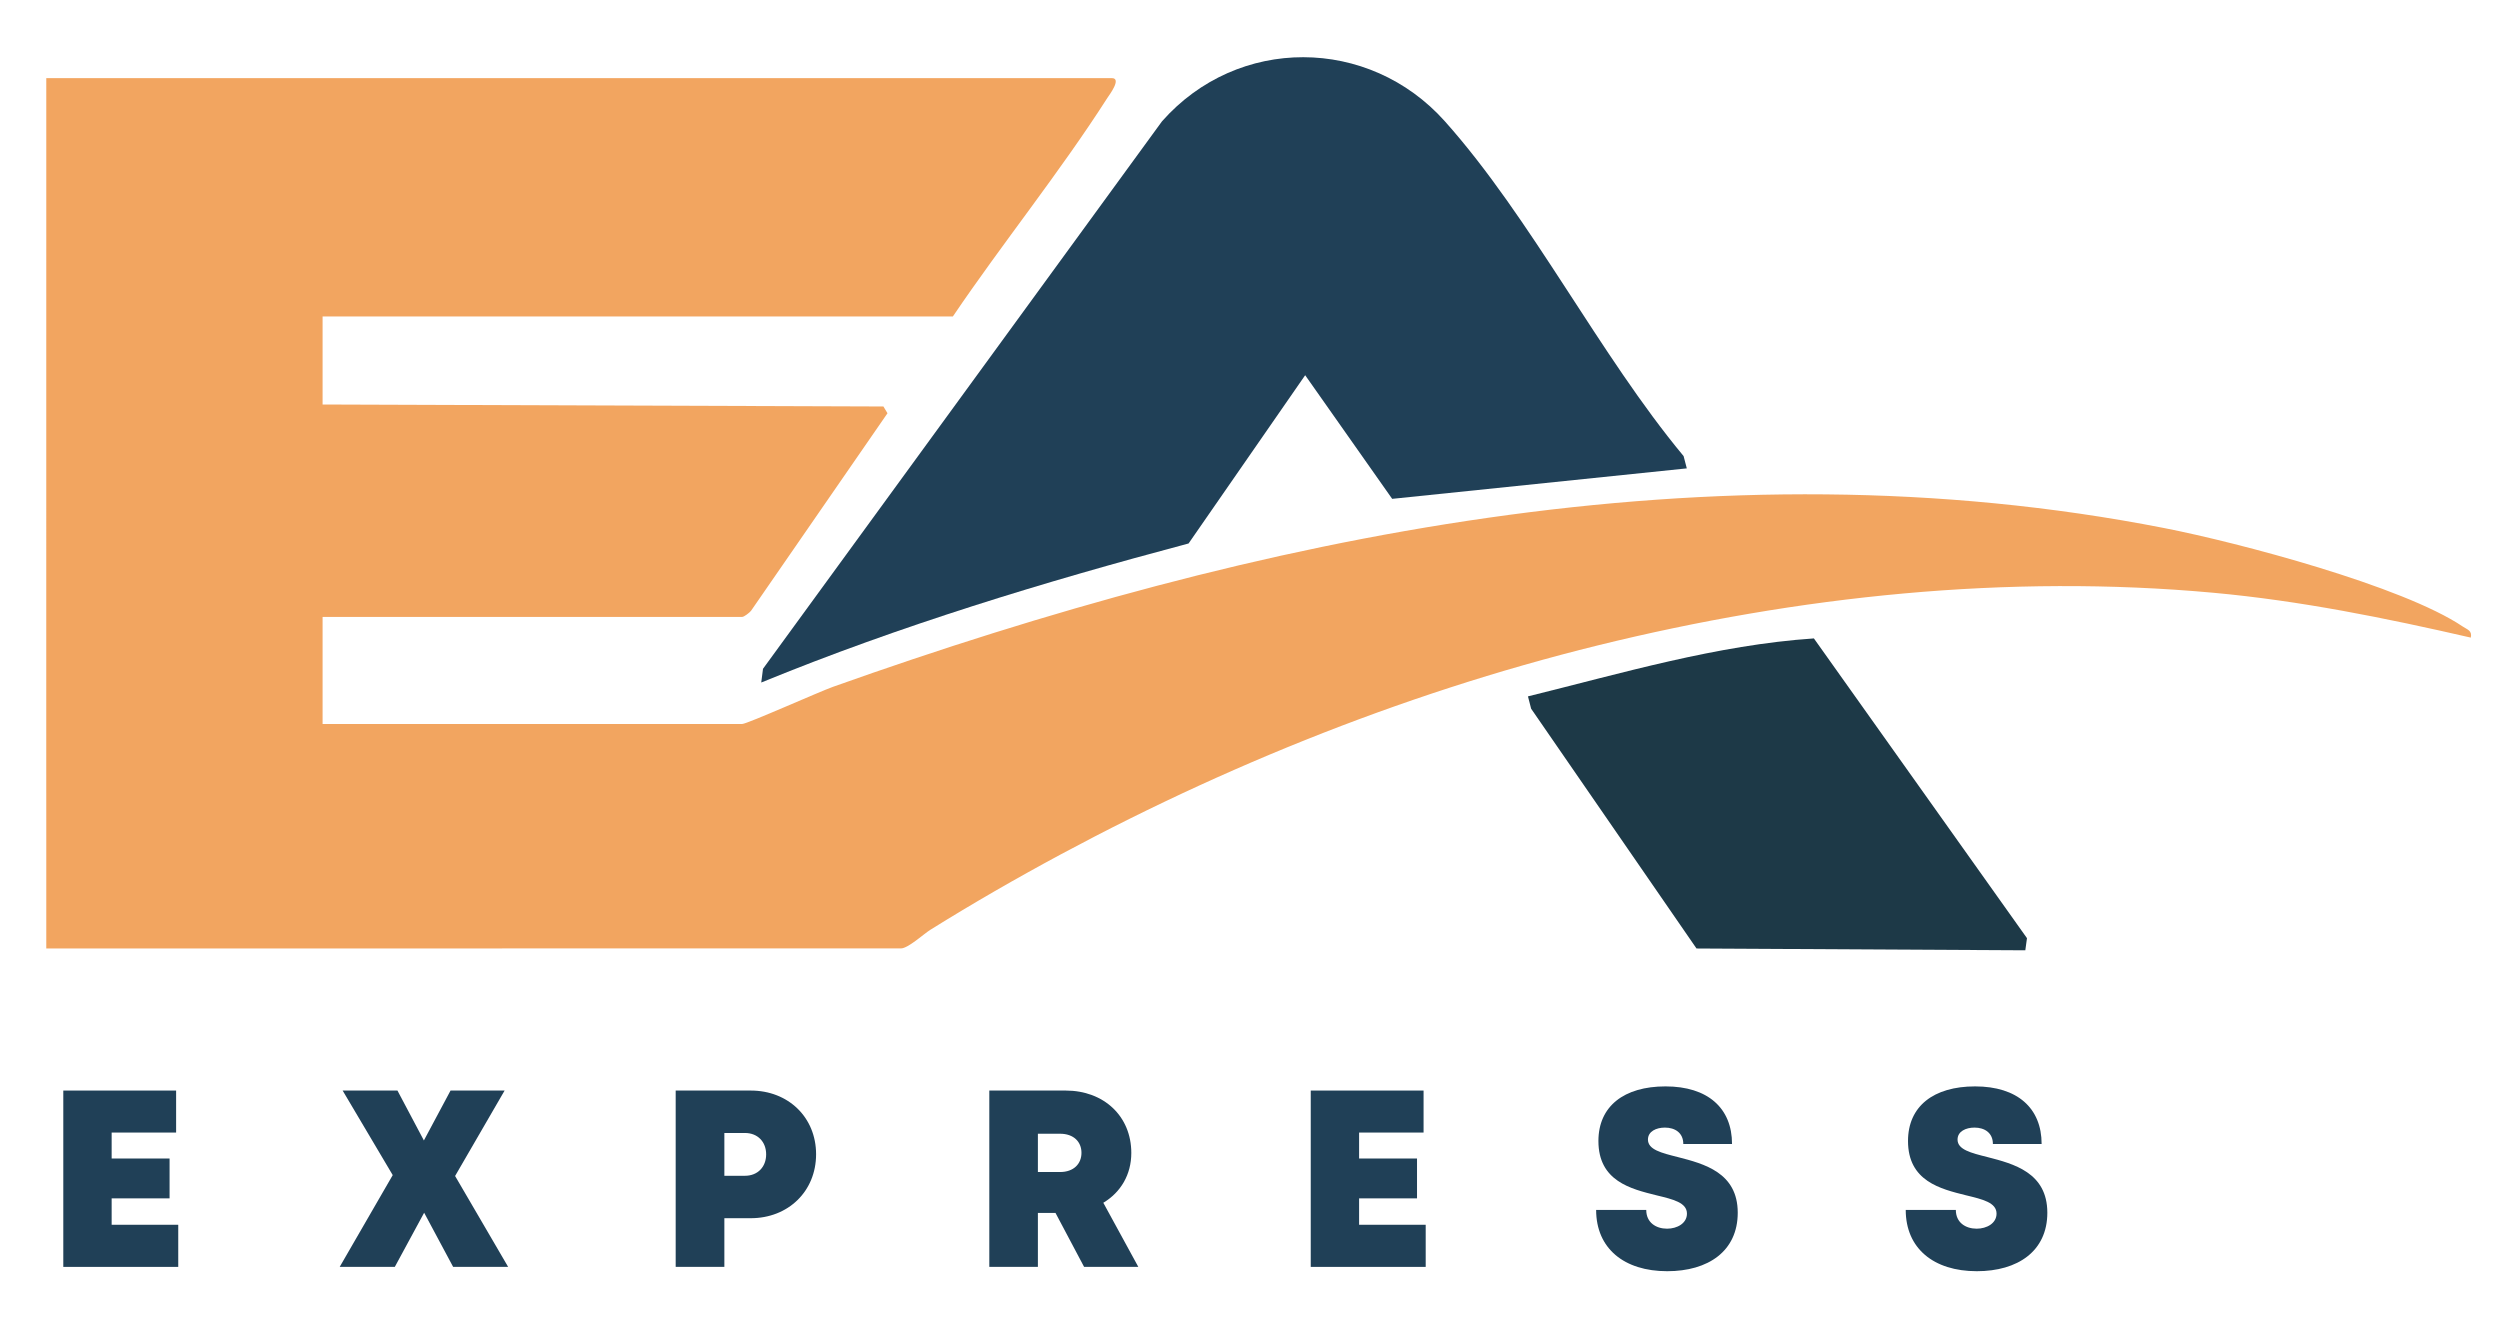
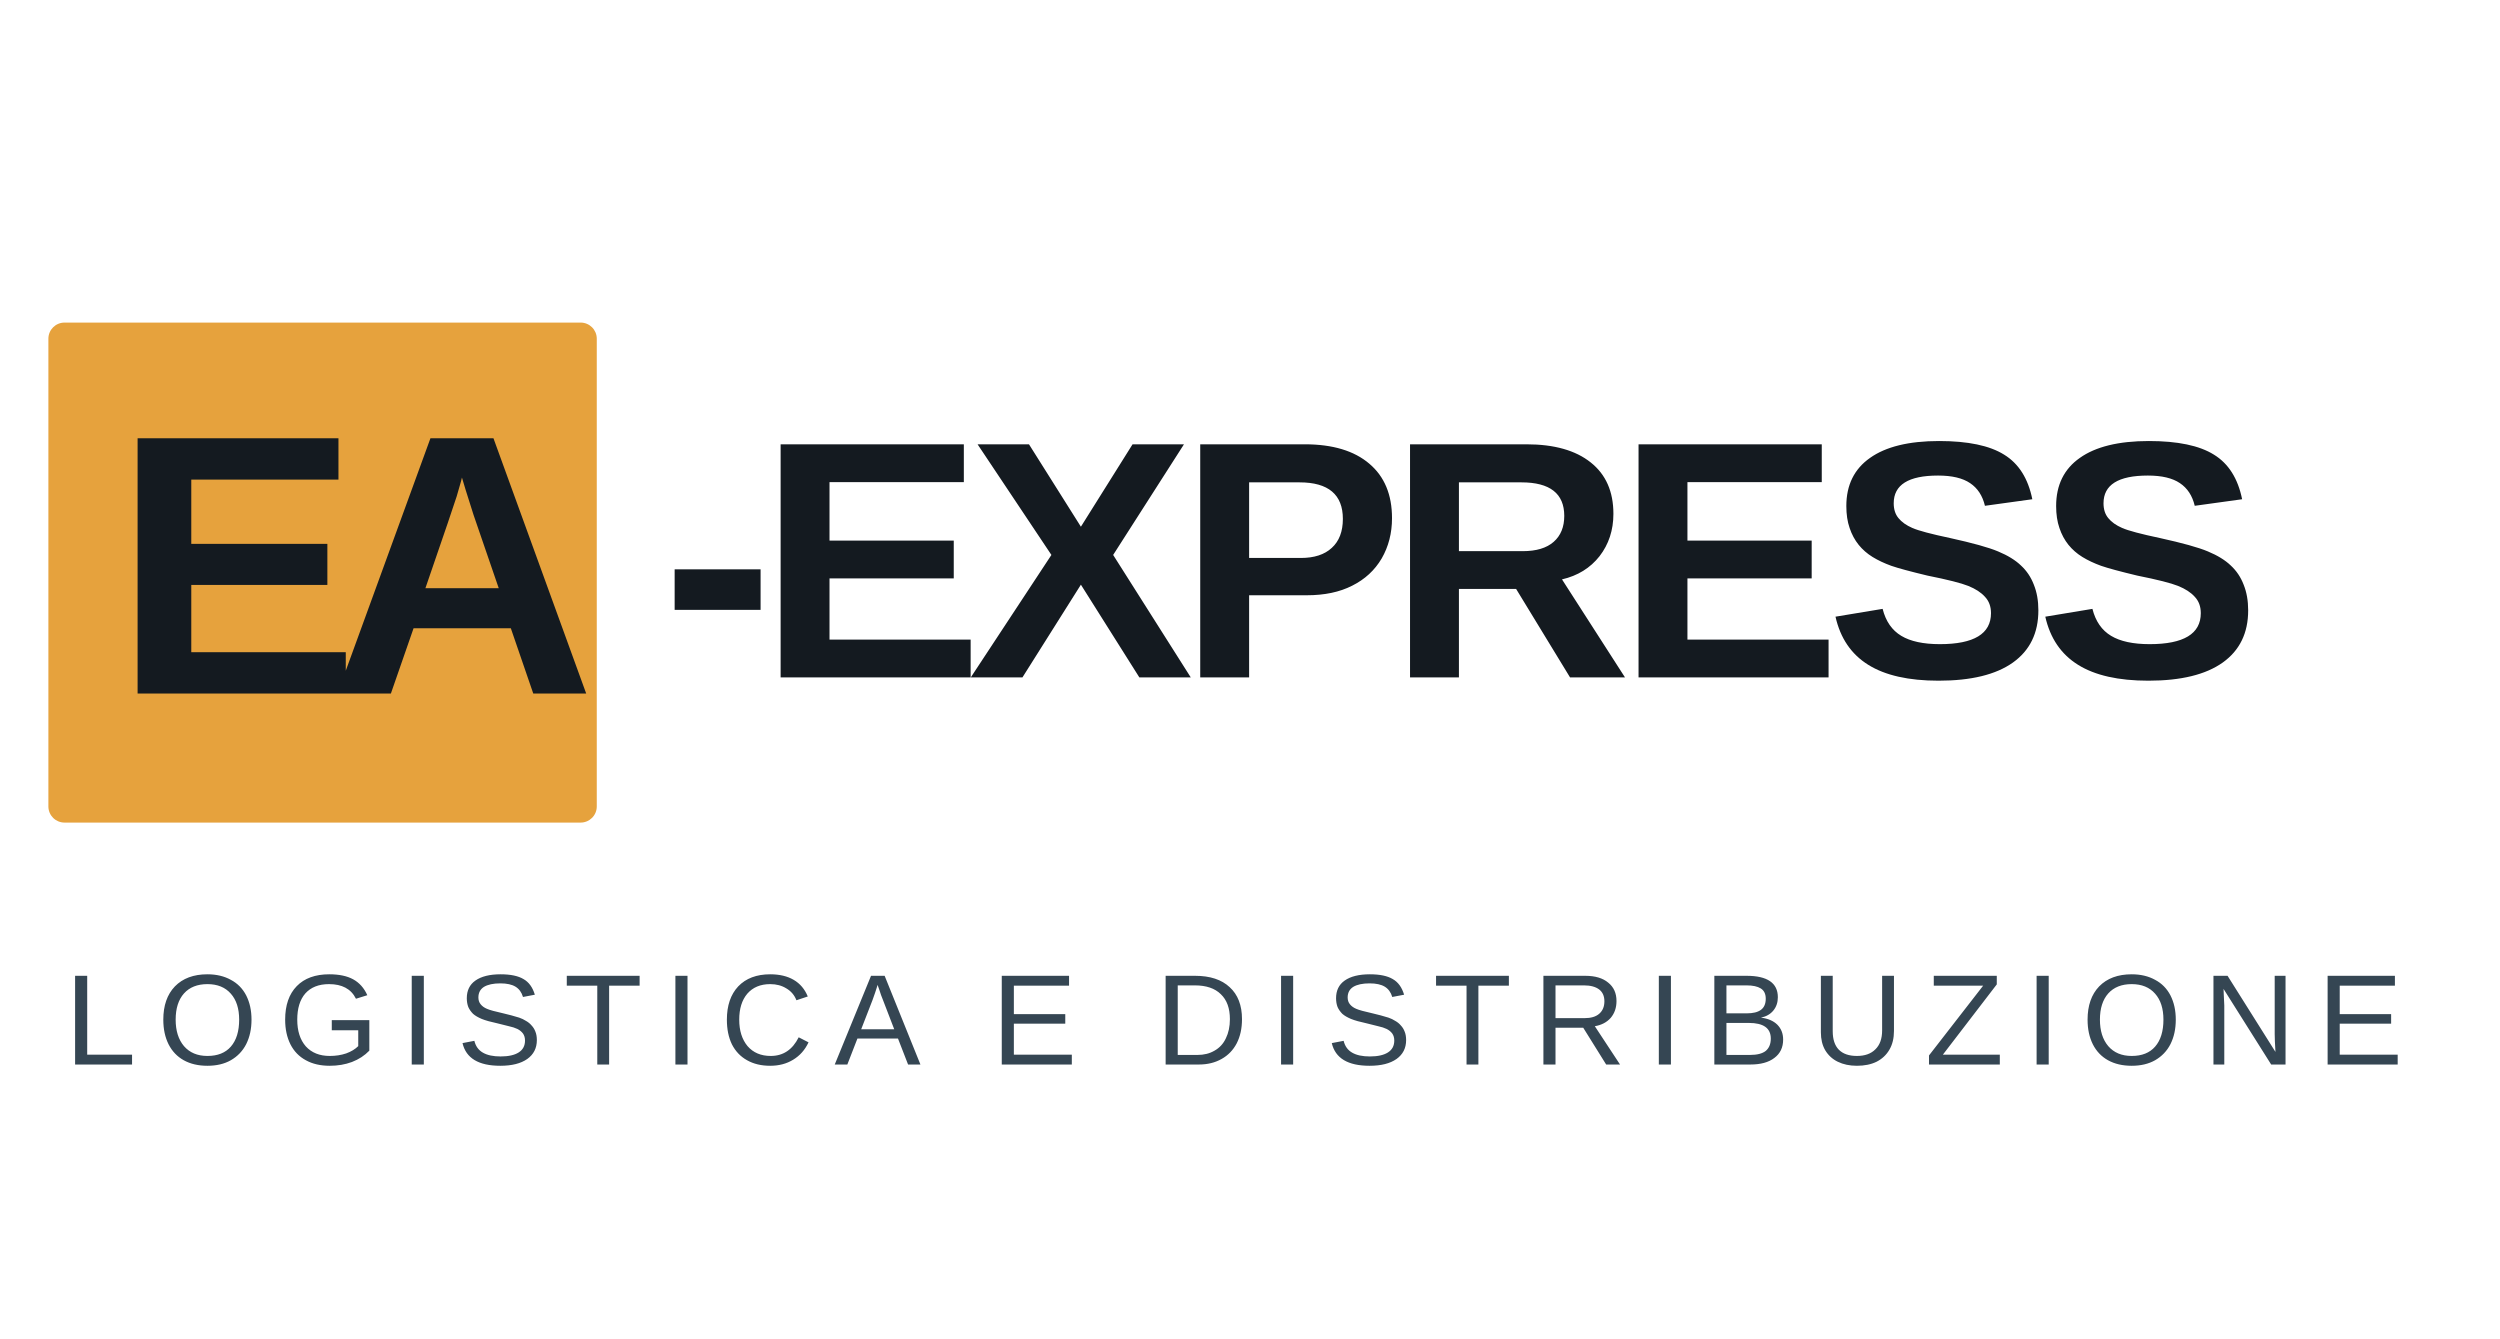
- <svg xmlns="http://www.w3.org/2000/svg" viewBox="53 36 155 83" role="img" aria-label="EA Express">
-   <g transform="translate(0 155) scale(1 -1)">
-     <path fill="#f2a560" transform="translate(55.8674 71.544)" d="M 0 0 L 0.002 42.613 L 66.062 42.613 C 66.711 42.613 65.893 41.546 65.79 41.386 C 62.82 36.746 59.301 32.402 56.212 27.837 L 17.133 27.837 L 17.133 22.377 L 51.904 22.254 L 52.157 21.835 L 43.693 9.582 C 43.591 9.458 43.263 9.208 43.15 9.208 L 17.133 9.208 L 17.133 2.57 L 43.15 2.57 C 43.454 2.57 47.926 4.57 48.772 4.871 C 75.068 14.232 103.362 20.192 131.315 14.716 C 135.903 13.818 146.1 11.124 149.83 8.607 C 150.105 8.421 150.415 8.364 150.323 7.924 C 145.07 9.131 139.753 10.212 134.369 10.704 C 121.604 11.872 108.626 10.506 96.206 7.444 C 83.883 4.405 71.929 -0.469 60.848 -6.639 C 59.486 -7.397 58.137 -8.176 56.8 -8.977 C 56.132 -9.378 55.467 -9.784 54.806 -10.197 C 54.419 -10.438 53.431 -11.345 52.996 -11.345 C 52.996 -11.345 0.002 -11.349 0.002 -11.349 L 0.002 -4.497 Z" />
-     <path fill="#204057" transform="translate(157.582 89.9605)" d="M 0 0 L -18.267 -1.889 L -23.661 5.776 L -30.891 -4.656 C -39.87 -7.043 -48.79 -9.754 -57.385 -13.277 L -57.276 -12.425 L -32.541 21.513 C -27.846 26.839 -19.711 26.799 -14.995 21.513 C -9.656 15.53 -5.405 7.021 -0.199 0.762 Z" />
-     <path fill="#1d3947" transform="translate(165.4615 79.4184)" d="M 0 0 L 13.211 -18.585 L 13.108 -19.337 L -7.278 -19.225 L -17.531 -4.358 L -17.728 -3.594 C -11.891 -2.155 -6.027 -0.408 0 0" />
+ <svg xmlns="http://www.w3.org/2000/svg" width="155" height="83" viewBox="0 0 155 83" role="img" aria-labelledby="brand-title">
+   <rect x="3" y="20" width="34" height="31" rx="1" fill="#e6a23d" />
+   <g font-family="Arial, sans-serif" font-weight="700" fill="#141a20">
+     <text x="7" y="43" font-size="23" letter-spacing="-2">EA</text>
+     <text x="41" y="42" font-size="21" letter-spacing="-1">-EXPRESS</text>
  </g>
-   <g fill="#204057">
-     <path transform="translate(55.8673 114.5475) scale(1 -1)" d="M4.055 2.612 L4.055 4.249 L7.646 4.249 L7.646 6.72 L4.055 6.72 L4.055 8.329 L8.052 8.329 L8.052 10.933 L1.057 10.933 L1.057 0.0 L8.184 0.0 L8.184 2.612 Z " />
-     <path transform="translate(74.0939 114.5475) scale(1 -1)" d="M10.411 0.0 L7.122 5.636 L10.192 10.933 L6.84 10.933 L5.187 7.839 L3.548 10.933 L0.15 10.933 L3.255 5.691 L-0.033 0.0 L3.384 0.0 L5.203 3.358 L7.001 0.0 Z " />
-     <path transform="translate(93.8354 114.5475) scale(1 -1)" d="M5.712 10.933 L1.057 10.933 L1.057 0.0 L4.075 0.0 L4.075 3.019 L5.712 3.019 C8.035 3.019 9.762 4.69 9.762 6.983 C9.762 9.275 8.035 10.933 5.712 10.933 Z M5.35 5.649 L4.075 5.649 L4.075 8.303 L5.35 8.303 C6.143 8.303 6.666 7.753 6.666 6.976 C6.666 6.199 6.143 5.649 5.35 5.649 Z " />
-     <path transform="translate(113.2802 114.5475) scale(1 -1)" d="M6.934 0.0 L10.296 0.0 L8.125 3.976 C9.205 4.623 9.861 5.722 9.861 7.064 C9.861 9.349 8.152 10.933 5.795 10.933 L1.057 10.933 L1.057 0.0 L4.069 0.0 L4.069 3.345 L5.161 3.345 Z M4.069 8.256 L5.444 8.256 C6.287 8.256 6.771 7.756 6.771 7.073 C6.771 6.389 6.287 5.882 5.444 5.882 L4.069 5.882 Z " />
-     <path transform="translate(133.2091 114.5475) scale(1 -1)" d="M4.055 2.612 L4.055 4.249 L7.646 4.249 L7.646 6.72 L4.055 6.72 L4.055 8.329 L8.052 8.329 L8.052 10.933 L1.057 10.933 L1.057 0.0 L8.184 0.0 L8.184 2.612 Z " />
-     <path transform="translate(151.4357 114.5475) scale(1 -1)" d="M4.931 -0.267 C7.469 -0.267 9.304 0.972 9.304 3.36 C9.304 5.856 7.2 6.394 5.591 6.809 C4.561 7.068 3.737 7.273 3.737 7.894 C3.737 8.405 4.253 8.637 4.79 8.637 C5.414 8.637 5.929 8.313 5.929 7.621 L8.95 7.621 C8.95 9.846 7.447 11.191 4.826 11.191 C2.248 11.191 0.666 9.958 0.666 7.805 C0.666 5.316 2.683 4.832 4.263 4.439 C5.304 4.187 6.155 3.988 6.155 3.302 C6.155 2.705 5.553 2.369 4.922 2.369 C4.235 2.369 3.632 2.749 3.632 3.53 L0.525 3.53 C0.525 1.147 2.255 -0.267 4.931 -0.267 Z " />
-     <path transform="translate(170.6306 114.5475) scale(1 -1)" d="M4.931 -0.267 C7.469 -0.267 9.304 0.972 9.304 3.36 C9.304 5.856 7.2 6.394 5.591 6.809 C4.561 7.068 3.737 7.273 3.737 7.894 C3.737 8.405 4.253 8.637 4.79 8.637 C5.414 8.637 5.929 8.313 5.929 7.621 L8.95 7.621 C8.95 9.846 7.447 11.191 4.826 11.191 C2.248 11.191 0.666 9.958 0.666 7.805 C0.666 5.316 2.683 4.832 4.263 4.439 C5.304 4.187 6.155 3.988 6.155 3.302 C6.155 2.705 5.553 2.369 4.922 2.369 C4.235 2.369 3.632 2.749 3.632 3.53 L0.525 3.53 C0.525 1.147 2.255 -0.267 4.931 -0.267 Z " />
-   </g>
+   <text x="4" y="66" font-family="Arial, sans-serif" font-size="8" letter-spacing="1.3" fill="#354653">LOGISTICA E DISTRIBUZIONE</text>
</svg>
